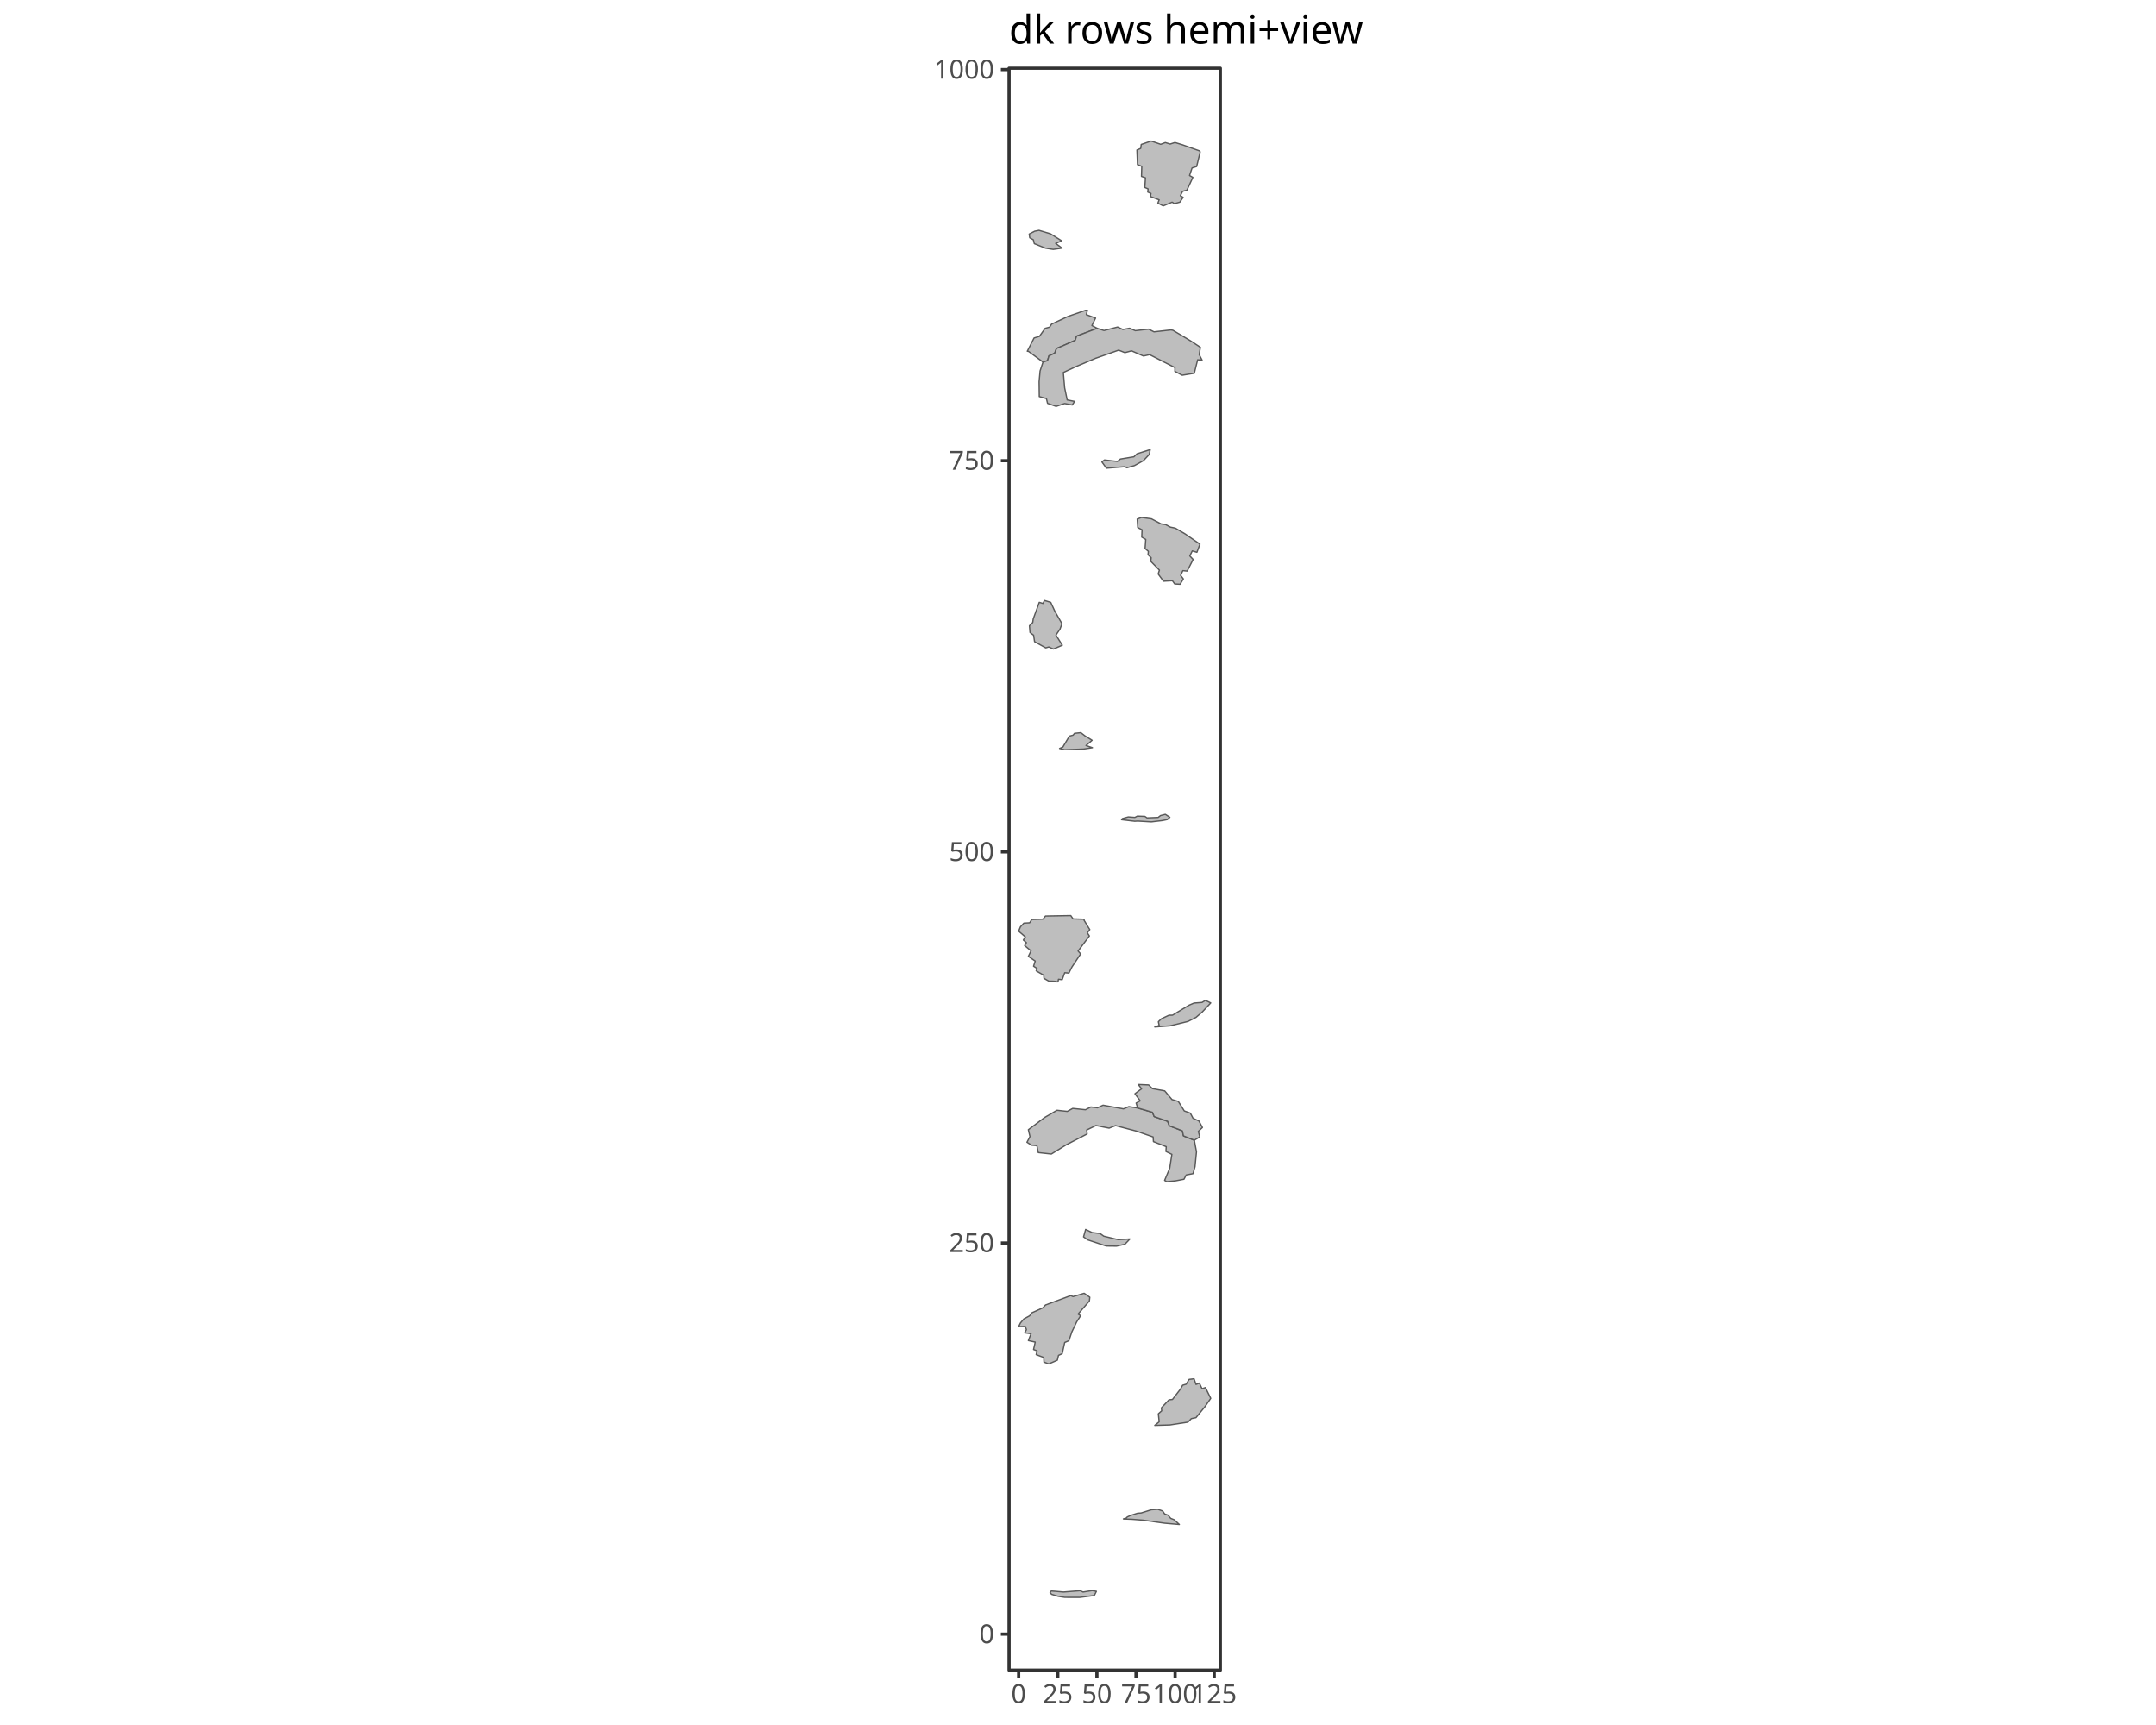
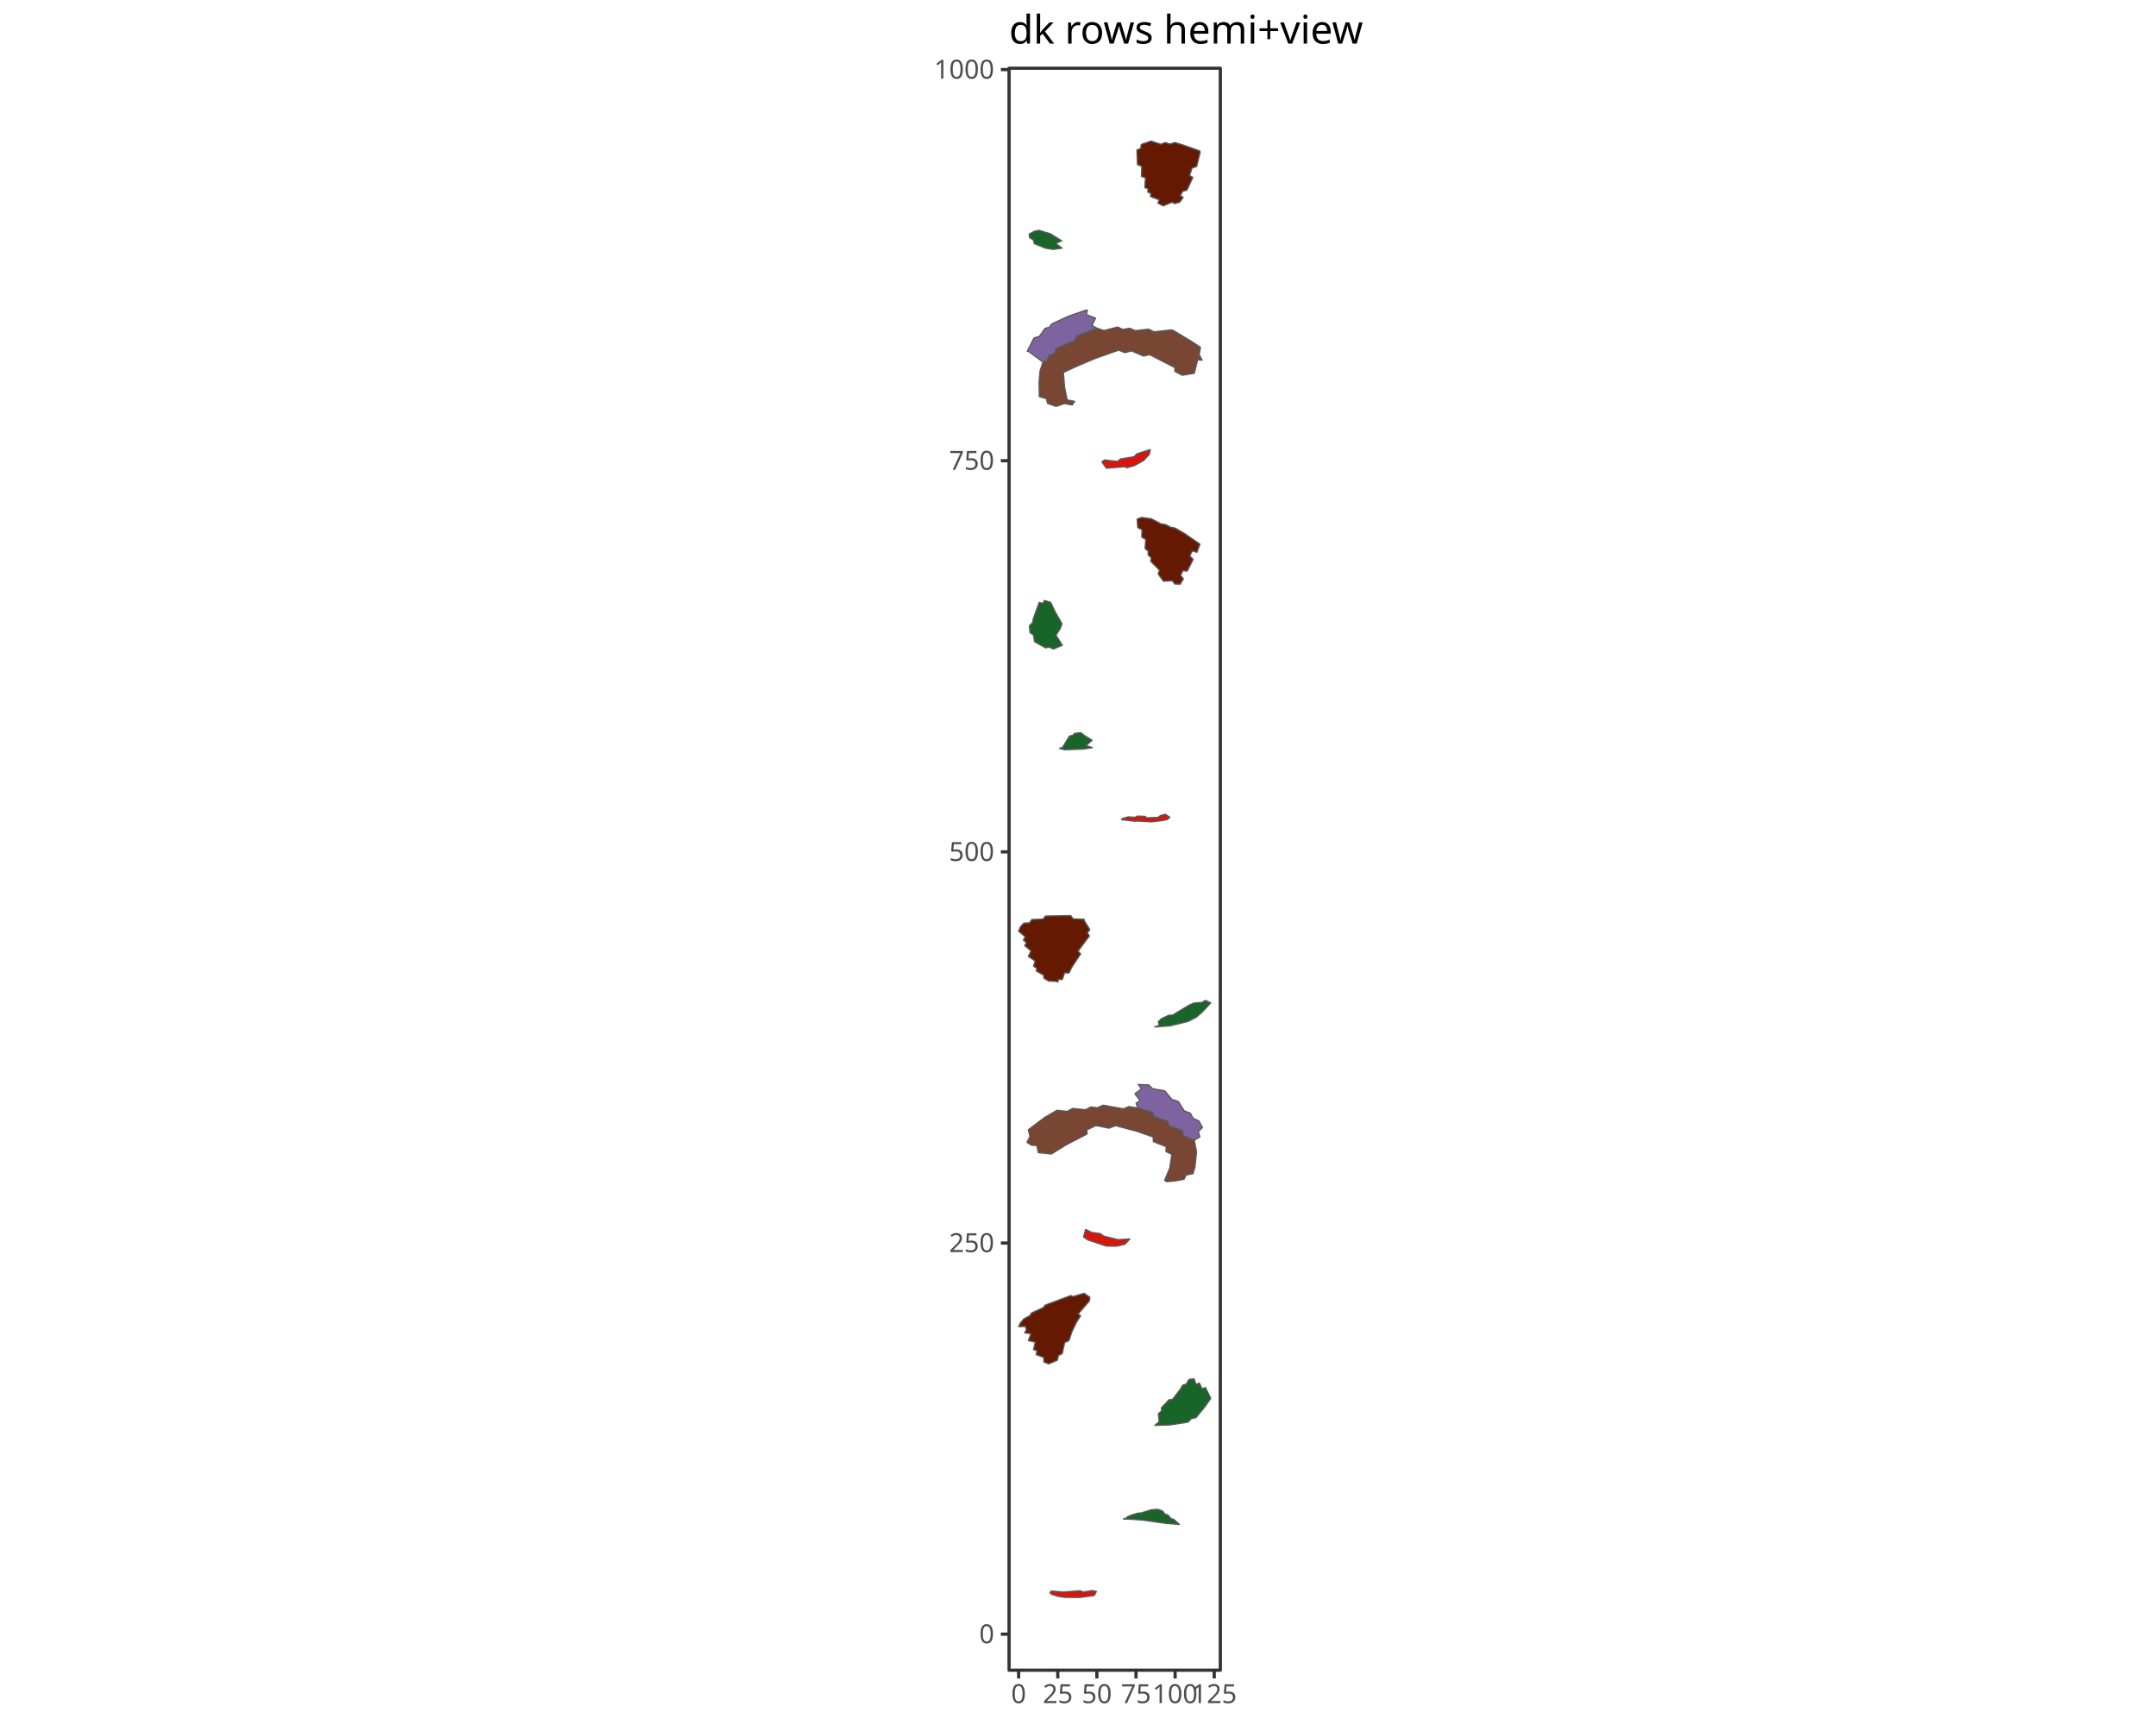
<svg xmlns="http://www.w3.org/2000/svg" class="svglite" data-engine-version="2.0" width="720.00pt" height="576.00pt" viewBox="0 0 720.00 576.00">
  <defs>
    <style type="text/css">
    .svglite line, .svglite polyline, .svglite polygon, .svglite path, .svglite rect, .svglite circle {
      fill: none;
      stroke: #000000;
      stroke-linecap: round;
      stroke-linejoin: round;
      stroke-miterlimit: 10.00;
    }
  </style>
  </defs>
  <rect width="100%" height="100%" style="stroke: none; fill: #FFFFFF;" />
  <defs>
    <clipPath id="cpMC4wMHw3MjAuMDB8MC4wMHw1NzYuMDA=">
      <rect x="0.00" y="0.00" width="720.00" height="576.00" />
    </clipPath>
  </defs>
  <g clip-path="url(#cpMC4wMHw3MjAuMDB8MC4wMHw1NzYuMDA=)">
</g>
  <defs>
    <clipPath id="cpMzA2Ljk5fDQxMy4wMXwwLjAwfDU3Ni4wMA==">
      <rect x="306.99" y="0.00" width="106.02" height="576.00" />
    </clipPath>
  </defs>
  <g clip-path="url(#cpMzA2Ljk5fDQxMy4wMXwwLjAwfDU3Ni4wMA==)">
    <rect x="306.99" y="0.00" width="106.02" height="576.00" style="stroke-width: 1.07; stroke: #FFFFFF; fill: #FFFFFF;" />
  </g>
  <g clip-path="url(#cpMC4wMHw3MjAuMDB8MC4wMHw1NzYuMDA=)">
    <rect x="336.98" y="22.78" width="70.55" height="534.92" style="stroke-width: 1.07; stroke: none; fill: #FFFFFF;" />
-     <path d="M 375.16 507.18 L 375.35 507.10 L 375.99 506.98 L 376.46 506.52 L 377.49 506.04 L 379.92 505.27 L 381.08 505.20 L 384.48 504.13 L 386.63 503.97 L 388.28 504.55 L 388.94 505.53 L 390.07 505.92 L 390.95 506.99 L 392.09 507.44 L 393.85 509.04 L 388.93 508.61 L 381.68 507.59 L 378.11 507.31 L 376.08 507.23 L 375.40 507.22 L 375.16 507.18 Z" style="fill-rule: evenodd; fill: #BEBEBE; stroke-width: 0.43; stroke: #595959; stroke-linecap: butt;" />
-     <path d="M 385.63 475.95 L 387.11 474.75 L 386.83 472.08 L 387.96 471.08 L 387.84 470.11 L 390.39 467.42 L 391.55 467.30 L 394.24 463.80 L 394.95 462.54 L 396.12 462.20 L 397.10 460.60 L 398.76 460.41 L 399.41 462.28 L 400.54 461.83 L 401.42 463.70 L 402.56 463.33 L 404.33 466.93 L 402.39 469.71 L 399.40 473.37 L 397.85 473.69 L 396.71 474.87 L 390.69 475.80 L 385.63 475.95 Z" style="fill-rule: evenodd; fill: #BEBEBE; stroke-width: 0.43; stroke: #595959; stroke-linecap: butt;" />
-     <path d="M 397.10 335.64 L 398.76 334.93 L 401.42 334.73 L 402.56 334.03 L 404.33 334.89 L 401.44 337.97 L 399.40 339.72 L 396.71 341.08 L 390.69 342.54 L 385.63 342.91 L 387.11 342.40 L 386.83 341.17 L 387.84 340.18 L 390.39 338.99 L 391.55 338.98 L 397.10 335.64 Z" style="fill-rule: evenodd; fill: #BEBEBE; stroke-width: 0.43; stroke: #595959; stroke-linecap: butt;" />
-     <path d="M 350.66 531.84 L 351.06 531.27 L 352.33 531.36 L 355.14 531.61 L 360.74 531.17 L 361.68 531.61 L 364.72 531.13 L 366.14 531.38 L 365.44 532.76 L 360.61 533.39 L 355.61 533.38 L 353.33 533.03 L 351.22 532.38 L 350.66 531.84 Z" style="fill-rule: evenodd; fill: #BEBEBE; stroke-width: 0.43; stroke: #595959; stroke-linecap: butt;" />
-     <path d="M 361.85 413.01 L 362.55 410.52 L 364.69 411.56 L 367.38 411.89 L 368.60 412.77 L 373.43 413.94 L 377.33 413.71 L 375.66 415.47 L 372.85 416.10 L 369.43 416.06 L 363.26 414.01 L 361.85 413.01 Z" style="fill-rule: evenodd; fill: #BEBEBE; stroke-width: 0.43; stroke: #595959; stroke-linecap: butt;" />
-     <path d="M 340.78 441.75 L 341.92 440.41 L 343.85 439.36 L 344.56 438.38 L 348.32 436.67 L 349.13 435.76 L 357.59 432.61 L 358.33 432.95 L 362.06 431.84 L 363.94 433.16 L 363.80 434.41 L 360.02 438.79 L 360.88 439.34 L 359.55 441.39 L 357.97 444.69 L 356.96 447.68 L 355.56 448.26 L 354.72 452.01 L 353.48 452.58 L 353.10 454.19 L 350.23 455.43 L 348.63 454.82 L 348.56 453.27 L 346.03 452.33 L 346.31 451.05 L 345.15 450.62 L 345.71 448.14 L 343.42 447.64 L 344.31 445.35 L 342.19 445.06 L 342.77 444.00 L 342.40 442.91 L 340.18 442.98 L 340.78 441.75 Z" style="fill-rule: evenodd; fill: #BEBEBE; stroke-width: 0.43; stroke: #595959; stroke-linecap: butt;" />
-     <path d="M 340.78 309.47 L 341.92 308.25 L 343.85 308.14 L 344.56 307.04 L 348.32 306.91 L 349.13 305.88 L 357.59 305.73 L 358.33 306.82 L 362.06 306.95 L 362.02 307.29 L 363.94 310.42 L 363.11 311.48 L 363.80 312.53 L 360.02 317.57 L 360.88 318.52 L 357.97 322.90 L 356.96 324.92 L 355.56 324.81 L 354.72 327.12 L 353.48 326.98 L 353.40 327.37 L 353.33 327.78 L 353.10 327.88 L 352.70 327.70 L 352.05 327.65 L 351.48 327.62 L 350.23 327.60 L 348.63 326.68 L 348.56 325.65 L 346.03 324.18 L 346.31 323.37 L 345.15 322.63 L 345.71 320.91 L 343.42 319.35 L 344.31 317.51 L 342.19 315.75 L 342.77 314.77 L 341.75 313.89 L 342.40 312.84 L 340.18 310.94 L 340.78 309.47 Z" style="fill-rule: evenodd; fill: #BEBEBE; stroke-width: 0.43; stroke: #595959; stroke-linecap: butt;" />
-     <path d="M 342.95 381.42 L 343.96 379.52 L 343.42 377.23 L 348.86 373.14 L 352.97 370.74 L 356.43 371.11 L 358.23 370.12 L 362.50 370.56 L 364.28 369.64 L 366.50 369.91 L 368.37 369.04 L 375.20 370.27 L 376.98 369.51 L 379.94 369.98 L 384.86 371.41 L 385.43 372.83 L 389.94 374.43 L 390.50 375.91 L 394.86 377.62 L 395.22 379.29 L 398.84 380.73 L 399.57 384.62 L 399.07 389.61 L 398.40 391.91 L 396.14 392.33 L 395.39 393.77 L 392.47 394.32 L 389.61 394.57 L 388.92 394.16 L 390.63 390.07 L 391.35 385.46 L 389.37 384.49 L 389.47 382.89 L 385.19 381.21 L 385.09 379.65 L 379.44 377.68 L 372.53 375.86 L 370.39 376.70 L 365.98 375.83 L 362.90 377.33 L 363.05 378.64 L 356.07 382.27 L 351.10 385.34 L 346.74 384.86 L 346.26 382.52 L 344.49 382.40 L 342.95 381.42 Z" style="fill-rule: evenodd; fill: #BEBEBE; stroke-width: 0.43; stroke: #595959; stroke-linecap: butt;" />
-     <path d="M 380.12 362.12 L 383.59 362.27 L 384.86 363.52 L 388.95 364.26 L 391.38 367.15 L 393.50 367.78 L 395.49 370.96 L 397.51 371.69 L 398.42 373.41 L 400.36 374.29 L 401.56 376.48 L 400.19 377.80 L 400.68 379.63 L 398.84 380.73 L 395.22 379.29 L 394.86 377.62 L 390.50 375.91 L 389.94 374.43 L 385.43 372.83 L 384.86 371.41 L 379.94 369.98 L 379.41 368.34 L 380.77 367.59 L 379.01 365.22 L 381.23 363.55 L 380.12 362.12 Z" style="fill-rule: evenodd; fill: #BEBEBE; stroke-width: 0.43; stroke: #595959; stroke-linecap: butt;" />
-     <path d="M 353.84 249.92 L 354.93 249.46 L 357.12 245.81 L 358.37 245.48 L 358.84 244.88 L 360.95 244.66 L 362.31 245.71 L 364.71 247.19 L 362.68 248.93 L 364.82 249.66 L 361.86 250.11 L 355.55 250.35 L 353.84 249.92 Z" style="fill-rule: evenodd; fill: #BEBEBE; stroke-width: 0.43; stroke: #595959; stroke-linecap: butt;" />
-     <path d="M 343.78 208.95 L 344.88 207.87 L 345.05 206.67 L 347.06 201.14 L 348.31 201.51 L 348.78 200.51 L 350.89 201.14 L 352.25 204.10 L 354.65 208.28 L 353.99 210.06 L 352.63 212.07 L 354.76 215.45 L 351.81 216.72 L 350.24 216.03 L 349.22 216.33 L 345.49 214.27 L 345.17 212.11 L 343.97 211.21 L 343.78 208.95 Z" style="fill-rule: evenodd; fill: #BEBEBE; stroke-width: 0.43; stroke: #595959; stroke-linecap: butt;" />
-     <path d="M 343.70 78.15 L 345.52 77.21 L 346.97 76.92 L 350.81 78.07 L 354.56 80.42 L 352.54 81.27 L 354.67 82.86 L 351.72 83.27 L 349.13 82.87 L 345.40 81.36 L 345.09 80.07 L 343.88 79.40 L 343.70 78.15 Z" style="fill-rule: evenodd; fill: #BEBEBE; stroke-width: 0.43; stroke: #595959; stroke-linecap: butt;" />
-     <path d="M 374.54 273.69 L 374.84 273.31 L 376.79 272.77 L 378.99 272.93 L 379.81 272.50 L 382.33 272.59 L 383.05 273.09 L 386.77 272.94 L 387.55 272.32 L 389.16 271.91 L 390.67 272.89 L 389.81 273.65 L 388.22 273.98 L 384.49 274.42 L 379.98 274.15 L 378.94 274.21 L 374.54 273.69 Z" style="fill-rule: evenodd; fill: #BEBEBE; stroke-width: 0.43; stroke: #595959; stroke-linecap: butt;" />
-     <path d="M 368.84 153.58 L 373.16 154.08 L 374.16 153.28 L 378.67 152.53 L 379.71 151.52 L 384.11 150.13 L 383.82 151.71 L 381.86 153.81 L 378.84 155.47 L 376.32 156.19 L 375.60 155.84 L 369.49 156.34 L 367.98 154.25 L 368.84 153.58 Z" style="fill-rule: evenodd; fill: #BEBEBE; stroke-width: 0.43; stroke: #595959; stroke-linecap: butt;" />
-     <path d="M 381.21 172.78 L 384.52 173.24 L 387.71 174.93 L 389.25 175.16 L 390.86 176.02 L 392.46 176.34 L 395.72 178.25 L 400.73 181.70 L 399.71 184.42 L 398.17 183.95 L 397.33 185.63 L 398.45 186.81 L 396.46 190.69 L 395.01 190.54 L 394.27 192.14 L 395.19 193.31 L 394.10 195.09 L 392.29 194.99 L 391.53 193.91 L 388.54 194.07 L 386.77 191.66 L 387.19 190.38 L 384.29 187.42 L 384.44 186.22 L 383.38 185.23 L 383.50 184.09 L 382.40 183.18 L 382.62 180.12 L 381.29 179.35 L 381.39 176.91 L 379.95 176.16 L 379.77 173.33 L 381.21 172.78 Z" style="fill-rule: evenodd; fill: #BEBEBE; stroke-width: 0.43; stroke: #595959; stroke-linecap: butt;" />
-     <path d="M 381.12 48.24 L 384.43 47.10 L 387.62 48.19 L 389.16 47.61 L 390.77 48.11 L 392.38 47.59 L 394.85 48.34 L 400.64 50.40 L 400.81 50.71 L 399.62 55.61 L 398.09 56.09 L 397.25 58.61 L 398.36 59.23 L 396.38 63.49 L 394.92 63.90 L 394.18 65.34 L 395.11 65.89 L 394.01 67.50 L 392.20 67.99 L 391.44 67.50 L 388.46 68.74 L 386.68 67.81 L 387.10 66.71 L 384.20 65.62 L 384.36 64.58 L 383.29 64.12 L 383.41 63.08 L 382.31 62.60 L 382.53 59.38 L 381.20 58.90 L 381.30 55.55 L 379.86 54.96 L 379.68 50.09 L 380.95 49.55 L 381.12 48.24 Z" style="fill-rule: evenodd; fill: #BEBEBE; stroke-width: 0.43; stroke: #595959; stroke-linecap: butt;" />
-     <path d="M 343.06 117.28 L 345.33 112.85 L 347.11 112.32 L 349.02 109.64 L 350.52 109.24 L 351.18 108.21 L 356.63 105.67 L 362.54 103.60 L 363.15 103.60 L 362.77 105.06 L 365.86 106.21 L 364.64 108.70 L 366.41 109.63 L 359.52 112.25 L 359.05 113.66 L 352.81 116.38 L 352.21 117.94 L 350.29 118.84 L 349.82 120.42 L 348.31 120.89 L 343.50 117.35 L 343.06 117.28 Z" style="fill-rule: evenodd; fill: #BEBEBE; stroke-width: 0.43; stroke: #595959; stroke-linecap: butt;" />
-     <path d="M 348.31 120.89 L 349.82 120.42 L 350.29 118.84 L 352.21 117.94 L 352.81 116.38 L 359.05 113.66 L 359.52 112.25 L 366.41 109.63 L 368.68 110.37 L 373.23 109.20 L 374.98 110.02 L 377.25 109.60 L 379.13 110.42 L 383.58 109.91 L 385.38 110.81 L 391.07 110.17 L 391.71 110.30 L 397.67 113.86 L 400.88 115.98 L 400.48 118.40 L 401.45 120.25 L 399.96 120.13 L 398.83 124.63 L 394.80 125.29 L 392.35 124.00 L 392.37 122.74 L 383.92 118.42 L 381.87 118.88 L 377.89 117.16 L 375.65 117.75 L 373.58 116.92 L 365.84 119.65 L 359.43 122.36 L 355.10 124.38 L 355.54 129.49 L 356.38 133.54 L 358.87 134.03 L 358.07 135.23 L 355.54 134.74 L 352.69 135.70 L 349.83 134.69 L 349.45 133.10 L 347.07 132.43 L 347.01 127.43 L 347.33 123.88 L 348.31 120.89 Z" style="fill-rule: evenodd; fill: #BEBEBE; stroke-width: 0.43; stroke: #595959; stroke-linecap: butt;" />
+     <path d="M 375.16 507.18 L 375.35 507.10 L 375.99 506.98 L 376.46 506.52 L 377.49 506.04 L 379.92 505.27 L 381.08 505.20 L 384.48 504.13 L 386.63 503.97 L 388.28 504.55 L 388.94 505.53 L 390.07 505.92 L 390.95 506.99 L 392.09 507.44 L 393.85 509.04 L 388.93 508.61 L 381.68 507.59 L 378.11 507.31 L 376.08 507.23 L 375.40 507.22 L 375.16 507.18 Z" style="fill-rule: evenodd; fill: #196428; stroke-width: 0.43; stroke: #595959; stroke-linecap: butt;" />
+     <path d="M 385.63 475.95 L 387.11 474.75 L 386.83 472.08 L 387.96 471.08 L 387.84 470.11 L 390.39 467.42 L 391.55 467.30 L 394.24 463.80 L 394.95 462.54 L 396.12 462.20 L 397.10 460.60 L 398.76 460.41 L 399.41 462.28 L 400.54 461.83 L 401.42 463.70 L 402.56 463.33 L 404.33 466.93 L 402.39 469.71 L 399.40 473.37 L 397.85 473.69 L 396.71 474.87 L 390.69 475.80 L 385.63 475.95 Z" style="fill-rule: evenodd; fill: #196428; stroke-width: 0.43; stroke: #595959; stroke-linecap: butt;" />
+     <path d="M 397.10 335.64 L 398.76 334.93 L 401.42 334.73 L 402.56 334.03 L 404.33 334.89 L 401.44 337.97 L 399.40 339.72 L 396.71 341.08 L 390.69 342.54 L 385.63 342.91 L 387.11 342.40 L 386.83 341.17 L 387.84 340.18 L 390.39 338.99 L 391.55 338.98 L 397.10 335.64 Z" style="fill-rule: evenodd; fill: #196428; stroke-width: 0.43; stroke: #595959; stroke-linecap: butt;" />
+     <path d="M 350.66 531.84 L 351.06 531.27 L 352.33 531.36 L 355.14 531.61 L 360.74 531.17 L 361.68 531.61 L 364.72 531.13 L 366.14 531.38 L 365.44 532.76 L 360.61 533.39 L 355.61 533.38 L 353.33 533.03 L 351.22 532.38 L 350.66 531.84 Z" style="fill-rule: evenodd; fill: #DC140A; stroke-width: 0.43; stroke: #595959; stroke-linecap: butt;" />
+     <path d="M 361.85 413.01 L 362.55 410.52 L 364.69 411.56 L 367.38 411.89 L 368.60 412.77 L 373.43 413.94 L 377.33 413.71 L 375.66 415.47 L 372.85 416.10 L 369.43 416.06 L 363.26 414.01 L 361.85 413.01 Z" style="fill-rule: evenodd; fill: #DC140A; stroke-width: 0.43; stroke: #595959; stroke-linecap: butt;" />
+     <path d="M 340.78 441.75 L 341.92 440.41 L 343.85 439.36 L 344.56 438.38 L 348.32 436.67 L 349.13 435.76 L 357.59 432.61 L 358.33 432.95 L 362.06 431.84 L 363.94 433.16 L 363.80 434.41 L 360.02 438.79 L 360.88 439.34 L 359.55 441.39 L 357.97 444.69 L 356.96 447.68 L 355.56 448.26 L 354.72 452.01 L 353.48 452.58 L 353.10 454.19 L 350.23 455.43 L 348.63 454.82 L 348.56 453.27 L 346.03 452.33 L 346.31 451.05 L 345.15 450.62 L 345.71 448.14 L 343.42 447.64 L 344.31 445.35 L 342.19 445.06 L 342.77 444.00 L 342.40 442.91 L 340.18 442.98 L 340.78 441.75 Z" style="fill-rule: evenodd; fill: #641900; stroke-width: 0.43; stroke: #595959; stroke-linecap: butt;" />
+     <path d="M 340.78 309.47 L 341.92 308.25 L 343.85 308.14 L 344.56 307.04 L 348.32 306.91 L 349.13 305.88 L 357.59 305.73 L 358.33 306.82 L 362.06 306.95 L 362.02 307.29 L 363.94 310.42 L 363.11 311.48 L 363.80 312.53 L 360.02 317.57 L 360.88 318.52 L 357.97 322.90 L 356.96 324.92 L 355.56 324.81 L 354.72 327.12 L 353.48 326.98 L 353.40 327.37 L 353.33 327.78 L 353.10 327.88 L 352.70 327.70 L 352.05 327.65 L 351.48 327.62 L 350.23 327.60 L 348.63 326.68 L 348.56 325.65 L 346.03 324.18 L 346.31 323.37 L 345.15 322.63 L 345.71 320.91 L 343.42 319.35 L 344.31 317.51 L 342.19 315.75 L 342.77 314.77 L 341.75 313.89 L 342.40 312.84 L 340.18 310.94 L 340.78 309.47 Z" style="fill-rule: evenodd; fill: #641900; stroke-width: 0.43; stroke: #595959; stroke-linecap: butt;" />
+     <path d="M 342.95 381.42 L 343.96 379.52 L 343.42 377.23 L 348.86 373.14 L 352.97 370.74 L 356.43 371.11 L 358.23 370.12 L 362.50 370.56 L 364.28 369.64 L 366.50 369.91 L 368.37 369.04 L 375.20 370.27 L 376.98 369.51 L 379.94 369.98 L 384.86 371.41 L 385.43 372.83 L 389.94 374.43 L 390.50 375.91 L 394.86 377.62 L 395.22 379.29 L 398.84 380.73 L 399.57 384.62 L 399.07 389.61 L 398.40 391.91 L 396.14 392.33 L 395.39 393.77 L 392.47 394.32 L 389.61 394.57 L 388.92 394.16 L 390.63 390.07 L 391.35 385.46 L 389.37 384.49 L 389.47 382.89 L 385.19 381.21 L 385.09 379.65 L 379.44 377.68 L 372.53 375.86 L 370.39 376.70 L 365.98 375.83 L 362.90 377.33 L 363.05 378.64 L 356.07 382.27 L 351.10 385.34 L 346.74 384.86 L 346.26 382.52 L 344.49 382.40 L 342.95 381.42 Z" style="fill-rule: evenodd; fill: #784632; stroke-width: 0.43; stroke: #595959; stroke-linecap: butt;" />
+     <path d="M 380.12 362.12 L 383.59 362.27 L 384.86 363.52 L 388.95 364.26 L 391.38 367.15 L 393.50 367.78 L 395.49 370.96 L 397.51 371.69 L 398.42 373.41 L 400.36 374.29 L 401.56 376.48 L 400.19 377.80 L 400.68 379.63 L 398.84 380.73 L 395.22 379.29 L 394.86 377.62 L 390.50 375.91 L 389.94 374.43 L 385.43 372.83 L 384.86 371.41 L 379.94 369.98 L 379.41 368.34 L 380.77 367.59 L 379.01 365.22 L 381.23 363.55 L 380.12 362.12 Z" style="fill-rule: evenodd; fill: #7D64A0; stroke-width: 0.43; stroke: #595959; stroke-linecap: butt;" />
+     <path d="M 353.84 249.92 L 354.93 249.46 L 357.12 245.81 L 358.37 245.48 L 358.84 244.88 L 360.95 244.66 L 362.31 245.71 L 364.71 247.19 L 362.68 248.93 L 364.82 249.66 L 361.86 250.11 L 355.55 250.35 L 353.84 249.92 Z" style="fill-rule: evenodd; fill: #196428; stroke-width: 0.43; stroke: #595959; stroke-linecap: butt;" />
+     <path d="M 343.78 208.95 L 344.88 207.87 L 345.05 206.67 L 347.06 201.14 L 348.31 201.51 L 348.78 200.51 L 350.89 201.14 L 352.25 204.10 L 354.65 208.28 L 353.99 210.06 L 352.63 212.07 L 354.76 215.45 L 351.81 216.72 L 350.24 216.03 L 349.22 216.33 L 345.49 214.27 L 345.17 212.11 L 343.97 211.21 L 343.78 208.95 Z" style="fill-rule: evenodd; fill: #196428; stroke-width: 0.43; stroke: #595959; stroke-linecap: butt;" />
+     <path d="M 343.70 78.15 L 345.52 77.21 L 346.97 76.92 L 350.81 78.07 L 354.56 80.42 L 352.54 81.27 L 354.67 82.86 L 351.72 83.27 L 349.13 82.87 L 345.40 81.36 L 345.09 80.07 L 343.88 79.40 L 343.70 78.15 Z" style="fill-rule: evenodd; fill: #196428; stroke-width: 0.43; stroke: #595959; stroke-linecap: butt;" />
+     <path d="M 374.54 273.69 L 374.84 273.31 L 376.79 272.77 L 378.99 272.93 L 379.81 272.50 L 382.33 272.59 L 383.05 273.09 L 386.77 272.94 L 387.55 272.32 L 389.16 271.91 L 390.67 272.89 L 389.81 273.65 L 388.22 273.98 L 384.49 274.42 L 379.98 274.15 L 378.94 274.21 L 374.54 273.69 Z" style="fill-rule: evenodd; fill: #DC140A; stroke-width: 0.43; stroke: #595959; stroke-linecap: butt;" />
+     <path d="M 368.84 153.58 L 373.16 154.08 L 374.16 153.28 L 378.67 152.53 L 379.71 151.52 L 384.11 150.13 L 383.82 151.71 L 381.86 153.81 L 378.84 155.47 L 376.32 156.19 L 375.60 155.84 L 369.49 156.34 L 367.98 154.25 L 368.84 153.58 Z" style="fill-rule: evenodd; fill: #DC140A; stroke-width: 0.43; stroke: #595959; stroke-linecap: butt;" />
+     <path d="M 381.21 172.78 L 384.52 173.24 L 387.71 174.93 L 389.25 175.16 L 390.86 176.02 L 392.46 176.34 L 395.72 178.25 L 400.73 181.70 L 399.71 184.42 L 398.17 183.95 L 397.33 185.63 L 398.45 186.81 L 396.46 190.69 L 395.01 190.54 L 394.27 192.14 L 395.19 193.31 L 394.10 195.09 L 392.29 194.99 L 391.53 193.91 L 388.54 194.07 L 386.77 191.66 L 387.19 190.38 L 384.29 187.42 L 384.44 186.22 L 383.38 185.23 L 383.50 184.09 L 382.40 183.18 L 382.62 180.12 L 381.29 179.35 L 381.39 176.91 L 379.95 176.16 L 379.77 173.33 L 381.21 172.78 Z" style="fill-rule: evenodd; fill: #641900; stroke-width: 0.43; stroke: #595959; stroke-linecap: butt;" />
+     <path d="M 381.12 48.24 L 384.43 47.10 L 387.62 48.19 L 389.16 47.61 L 390.77 48.11 L 392.38 47.59 L 394.85 48.34 L 400.64 50.40 L 400.81 50.71 L 399.62 55.61 L 398.09 56.09 L 397.25 58.61 L 398.36 59.23 L 396.38 63.49 L 394.92 63.90 L 394.18 65.34 L 395.11 65.89 L 394.01 67.50 L 392.20 67.99 L 391.44 67.50 L 388.46 68.74 L 386.68 67.81 L 387.10 66.71 L 384.20 65.62 L 384.36 64.58 L 383.29 64.12 L 383.41 63.08 L 382.31 62.60 L 382.53 59.38 L 381.20 58.90 L 381.30 55.55 L 379.86 54.96 L 379.68 50.09 L 380.95 49.55 L 381.12 48.24 Z" style="fill-rule: evenodd; fill: #641900; stroke-width: 0.43; stroke: #595959; stroke-linecap: butt;" />
+     <path d="M 343.06 117.28 L 345.33 112.85 L 347.11 112.32 L 349.02 109.64 L 350.52 109.24 L 351.18 108.21 L 356.63 105.67 L 362.54 103.60 L 363.15 103.60 L 362.77 105.06 L 365.86 106.21 L 364.64 108.70 L 366.41 109.63 L 359.52 112.25 L 359.05 113.66 L 352.81 116.38 L 352.21 117.94 L 350.29 118.84 L 349.82 120.42 L 348.31 120.89 L 343.50 117.35 L 343.06 117.28 Z" style="fill-rule: evenodd; fill: #7D64A0; stroke-width: 0.43; stroke: #595959; stroke-linecap: butt;" />
+     <path d="M 348.31 120.89 L 349.82 120.42 L 350.29 118.84 L 352.21 117.94 L 352.81 116.38 L 359.05 113.66 L 359.52 112.25 L 366.41 109.63 L 368.68 110.37 L 373.23 109.20 L 374.98 110.02 L 377.25 109.60 L 379.13 110.42 L 383.58 109.91 L 385.38 110.81 L 391.07 110.17 L 391.71 110.30 L 397.67 113.86 L 400.88 115.98 L 400.48 118.40 L 401.45 120.25 L 399.96 120.13 L 398.83 124.63 L 394.80 125.29 L 392.35 124.00 L 392.37 122.74 L 383.92 118.42 L 381.87 118.88 L 377.89 117.16 L 375.65 117.75 L 373.58 116.92 L 365.84 119.65 L 359.43 122.36 L 355.10 124.38 L 355.54 129.49 L 356.38 133.54 L 358.87 134.03 L 358.07 135.23 L 355.54 134.74 L 352.69 135.70 L 349.83 134.69 L 349.45 133.10 L 347.07 132.43 L 347.01 127.43 L 347.33 123.88 L 348.31 120.89 Z" style="fill-rule: evenodd; fill: #784632; stroke-width: 0.43; stroke: #595959; stroke-linecap: butt;" />
    <rect x="336.98" y="22.78" width="70.55" height="534.92" style="stroke-width: 1.07; stroke: #333333;" />
    <text x="332.05" y="548.70" text-anchor="end" style="font-size: 8.80px; fill: #4D4D4D; font-family: sans;" textLength="4.89px" lengthAdjust="spacingAndGlyphs">0</text>
    <text x="332.05" y="418.09" text-anchor="end" style="font-size: 8.80px; fill: #4D4D4D; font-family: sans;" textLength="14.68px" lengthAdjust="spacingAndGlyphs">250</text>
    <text x="332.05" y="287.48" text-anchor="end" style="font-size: 8.80px; fill: #4D4D4D; font-family: sans;" textLength="14.68px" lengthAdjust="spacingAndGlyphs">500</text>
    <text x="332.05" y="156.87" text-anchor="end" style="font-size: 8.80px; fill: #4D4D4D; font-family: sans;" textLength="14.68px" lengthAdjust="spacingAndGlyphs">750</text>
    <text x="332.05" y="26.26" text-anchor="end" style="font-size: 8.80px; fill: #4D4D4D; font-family: sans;" textLength="19.58px" lengthAdjust="spacingAndGlyphs">1000</text>
    <polyline points="334.24,545.67 336.98,545.67 " style="stroke-width: 1.07; stroke: #333333; stroke-linecap: butt;" />
    <polyline points="334.24,415.06 336.98,415.06 " style="stroke-width: 1.07; stroke: #333333; stroke-linecap: butt;" />
    <polyline points="334.24,284.45 336.98,284.45 " style="stroke-width: 1.07; stroke: #333333; stroke-linecap: butt;" />
    <polyline points="334.24,153.84 336.98,153.84 " style="stroke-width: 1.07; stroke: #333333; stroke-linecap: butt;" />
    <polyline points="334.24,23.23 336.98,23.23 " style="stroke-width: 1.07; stroke: #333333; stroke-linecap: butt;" />
    <polyline points="340.18,560.45 340.18,557.71 " style="stroke-width: 1.07; stroke: #333333; stroke-linecap: butt;" />
    <polyline points="353.25,560.45 353.25,557.71 " style="stroke-width: 1.07; stroke: #333333; stroke-linecap: butt;" />
    <polyline points="366.31,560.45 366.31,557.71 " style="stroke-width: 1.07; stroke: #333333; stroke-linecap: butt;" />
    <polyline points="379.37,560.45 379.37,557.71 " style="stroke-width: 1.07; stroke: #333333; stroke-linecap: butt;" />
    <polyline points="392.43,560.45 392.43,557.71 " style="stroke-width: 1.07; stroke: #333333; stroke-linecap: butt;" />
    <polyline points="405.49,560.45 405.49,557.71 " style="stroke-width: 1.07; stroke: #333333; stroke-linecap: butt;" />
    <text x="340.18" y="568.69" text-anchor="middle" style="font-size: 8.80px; fill: #4D4D4D; font-family: sans;" textLength="4.89px" lengthAdjust="spacingAndGlyphs">0</text>
    <text x="353.25" y="568.69" text-anchor="middle" style="font-size: 8.80px; fill: #4D4D4D; font-family: sans;" textLength="9.79px" lengthAdjust="spacingAndGlyphs">25</text>
    <text x="366.31" y="568.69" text-anchor="middle" style="font-size: 8.80px; fill: #4D4D4D; font-family: sans;" textLength="9.79px" lengthAdjust="spacingAndGlyphs">50</text>
    <text x="379.37" y="568.69" text-anchor="middle" style="font-size: 8.80px; fill: #4D4D4D; font-family: sans;" textLength="9.79px" lengthAdjust="spacingAndGlyphs">75</text>
    <text x="392.43" y="568.69" text-anchor="middle" style="font-size: 8.80px; fill: #4D4D4D; font-family: sans;" textLength="14.68px" lengthAdjust="spacingAndGlyphs">100</text>
    <text x="405.49" y="568.69" text-anchor="middle" style="font-size: 8.80px; fill: #4D4D4D; font-family: sans;" textLength="14.68px" lengthAdjust="spacingAndGlyphs">125</text>
    <text x="336.98" y="14.56" style="font-size: 13.20px; font-family: sans;" textLength="111.90px" lengthAdjust="spacingAndGlyphs">dk rows hemi+view</text>
  </g>
</svg>
